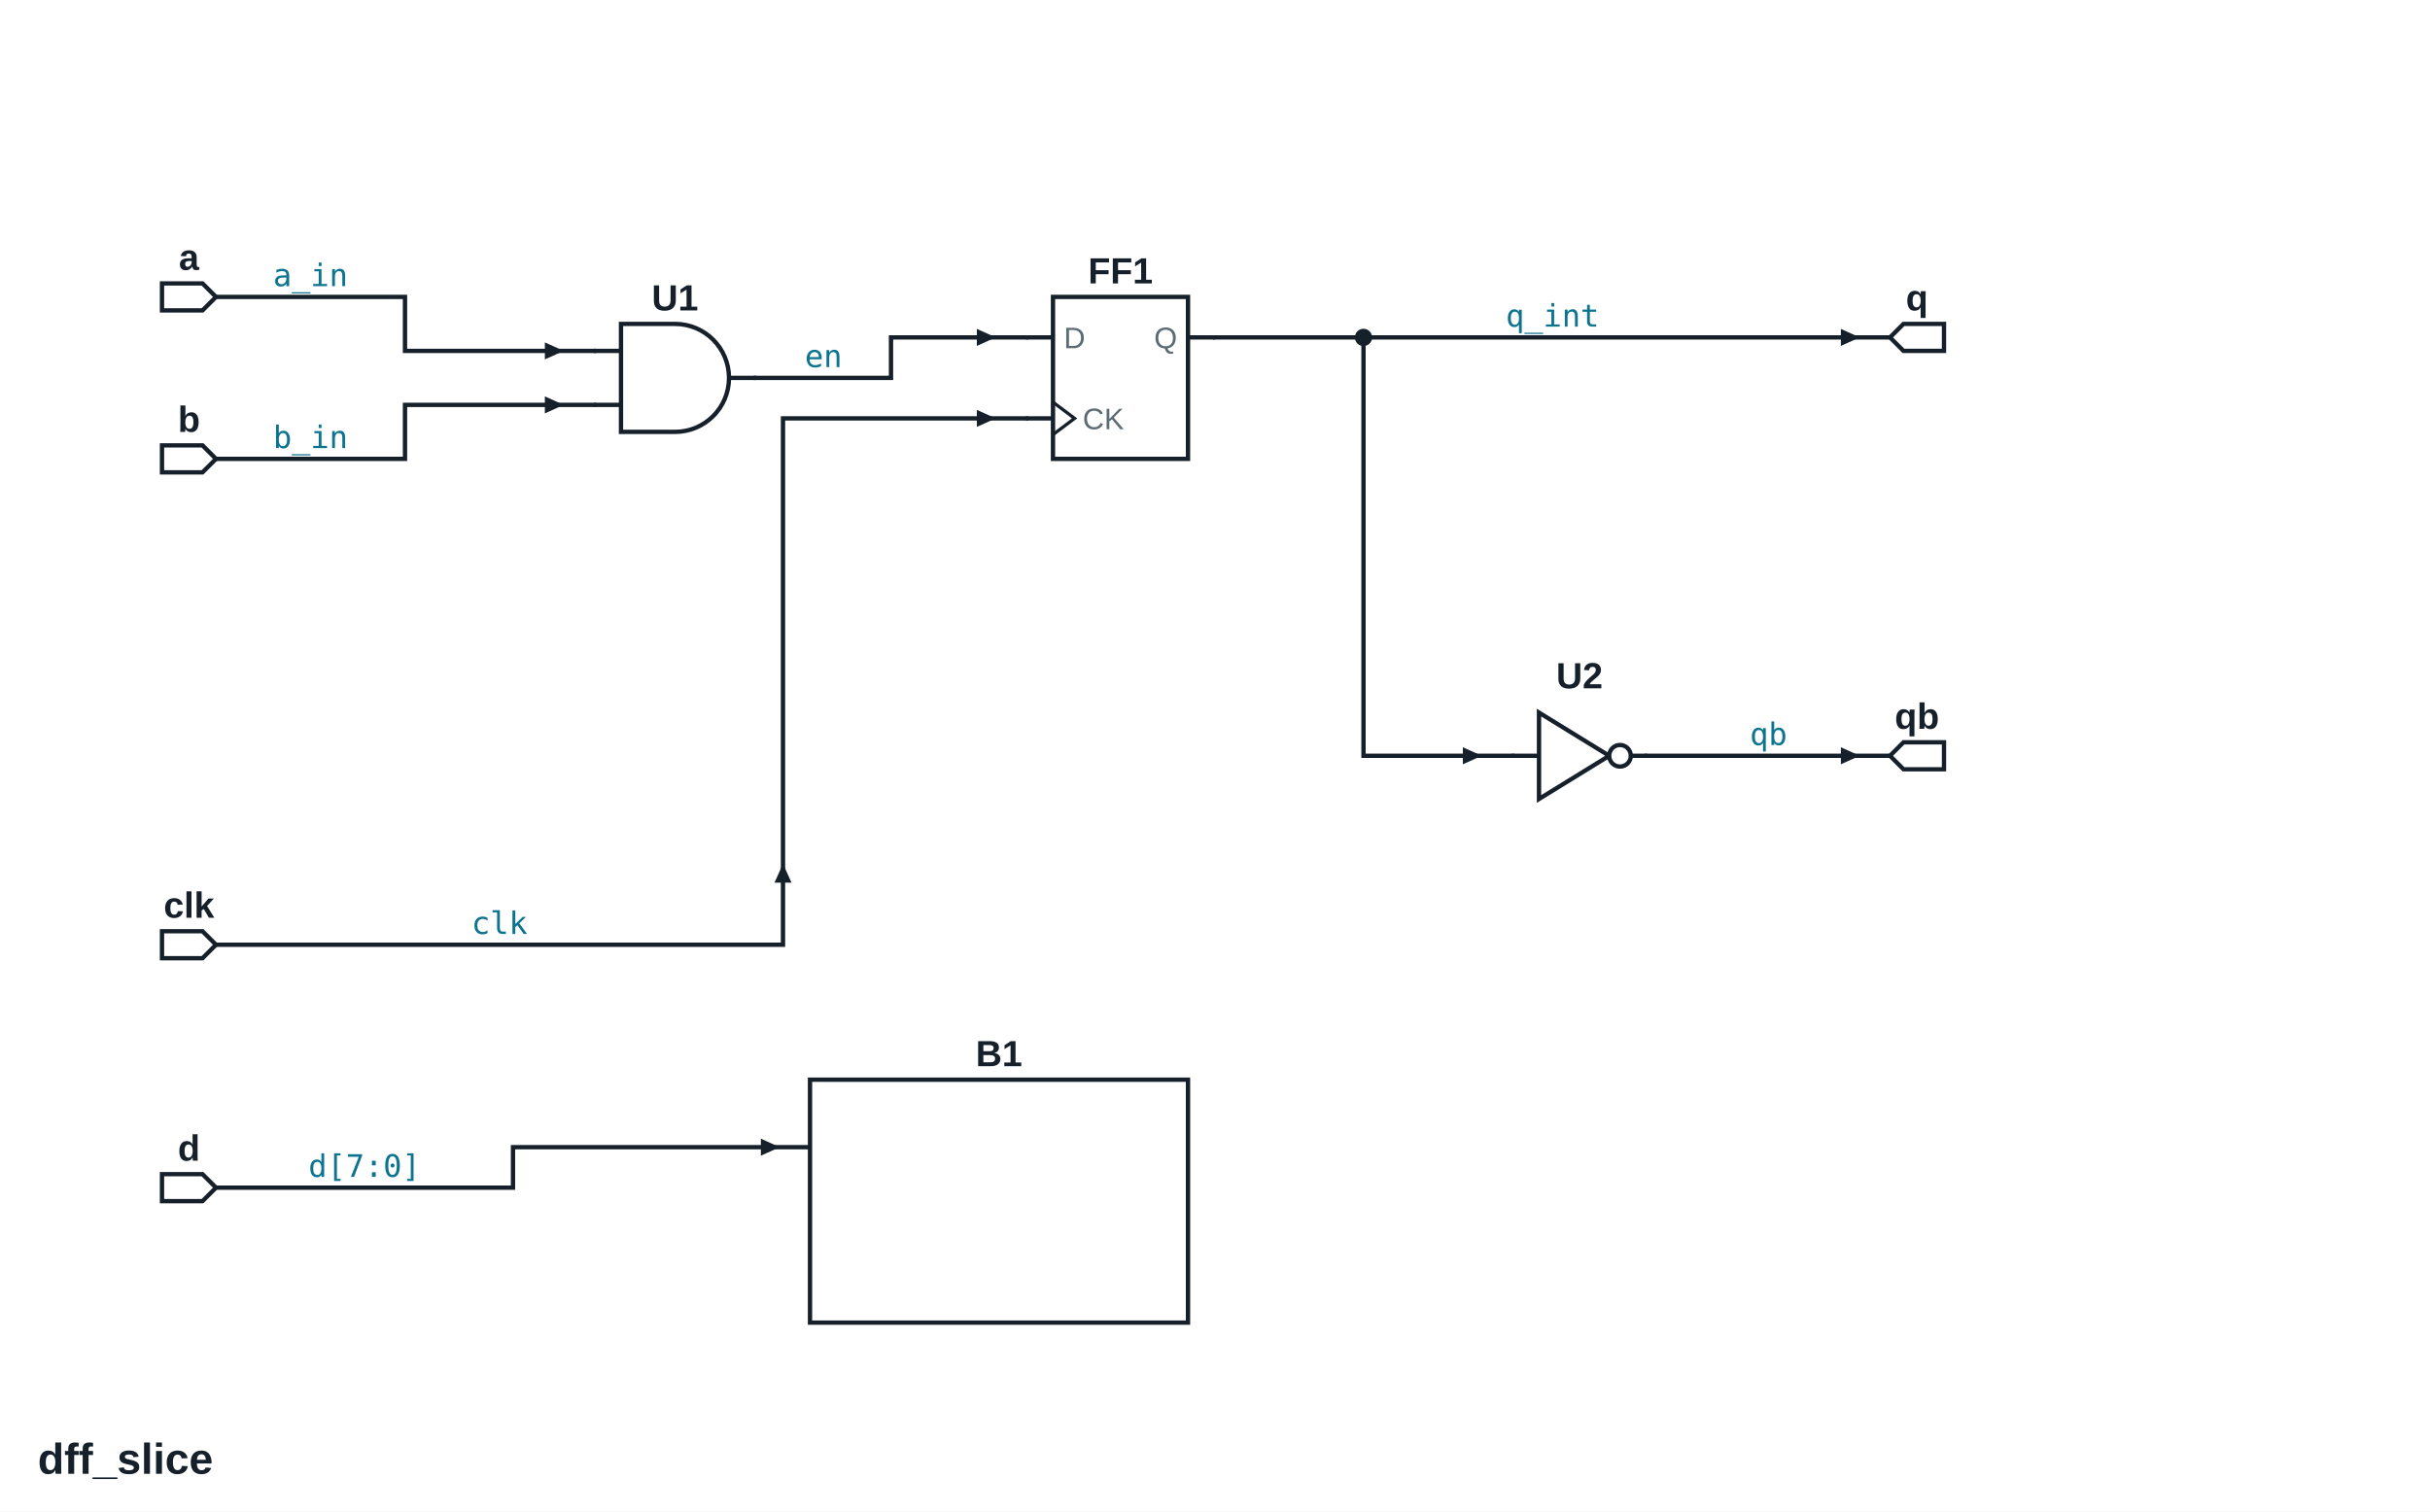
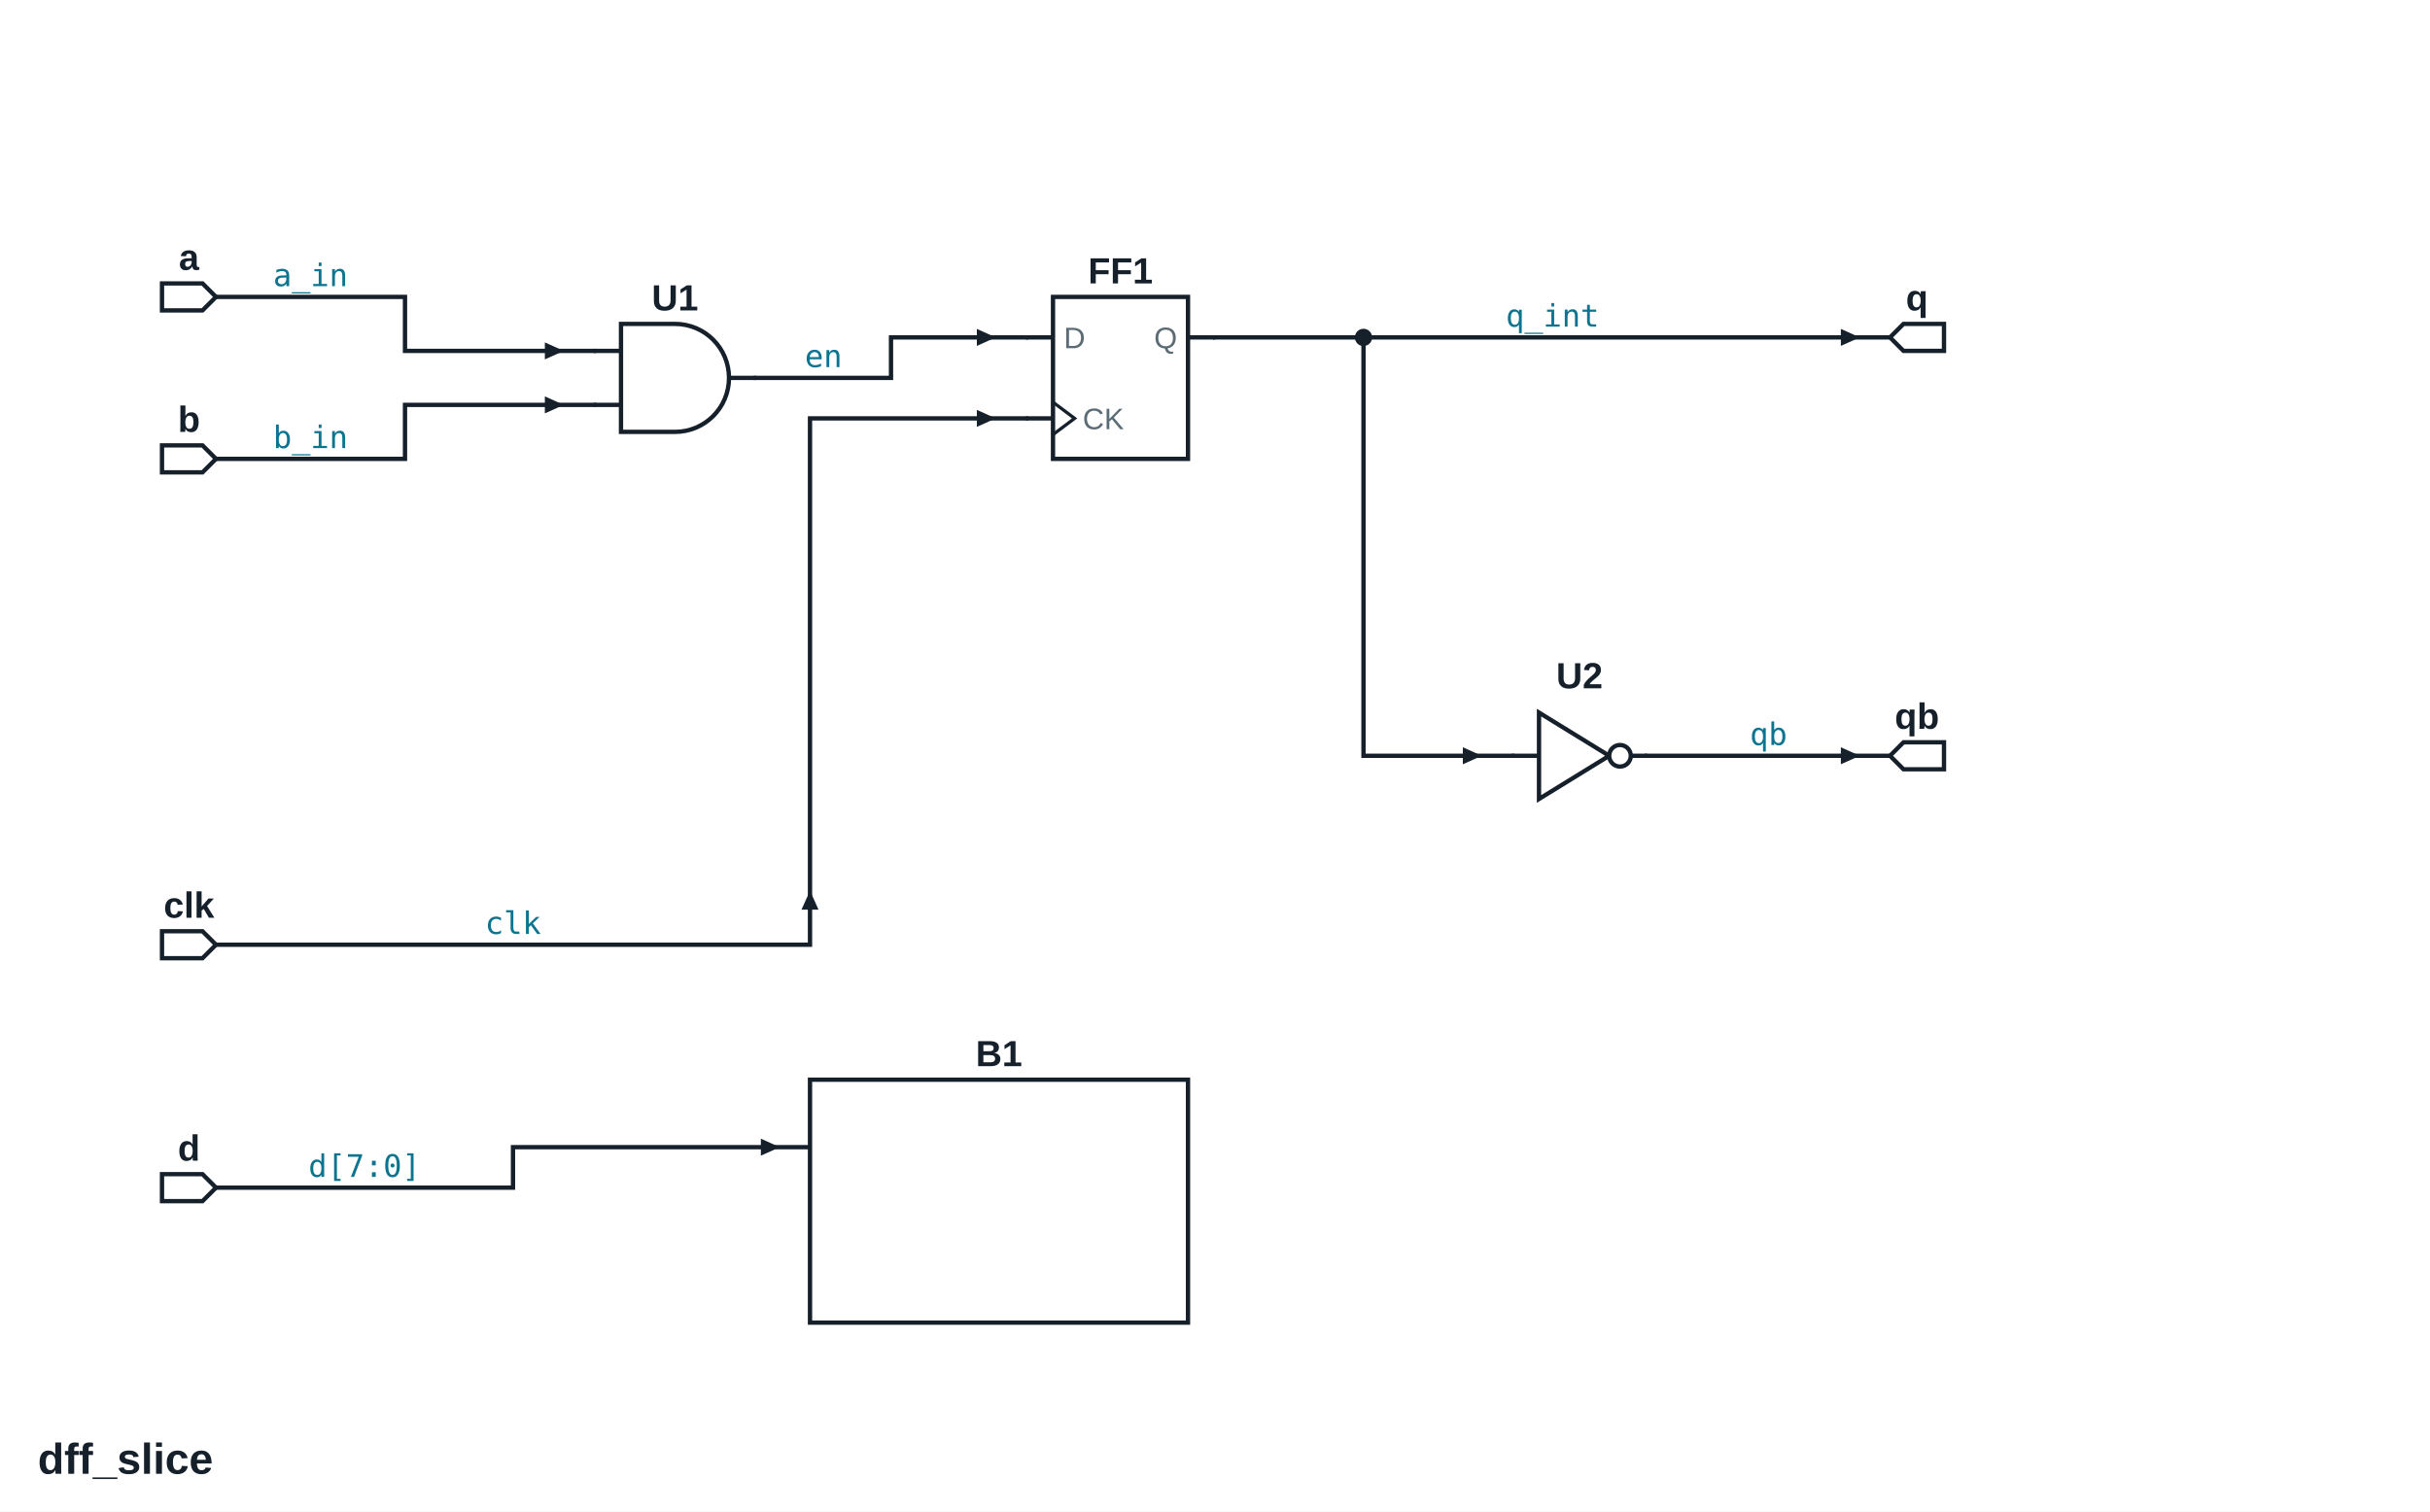
<svg xmlns="http://www.w3.org/2000/svg" width="900" height="560" viewBox="0 0 900 560" font-family="'IBM Plex Sans','IBM Plex Sans Text',Arial,Helvetica,sans-serif">
  <rect x="0" y="0" width="900" height="560" fill="#ffffff" />
  <g class="dl-shapes">
</g>
  <g class="dl-nets">
    <path class="dl-net" data-id="n1" d="M80 110 L150 110 L150 130 L220 130" fill="none" stroke="#16202b" stroke-width="1.6" stroke-linejoin="miter" stroke-linecap="square" />
    <path class="dl-net" data-id="n2" d="M80 170 L150 170 L150 150 L220 150" fill="none" stroke="#16202b" stroke-width="1.6" stroke-linejoin="miter" stroke-linecap="square" />
    <path class="dl-net" data-id="n3" d="M280 140 L330 140 L330 125 L380 125" fill="none" stroke="#16202b" stroke-width="1.6" stroke-linejoin="miter" stroke-linecap="square" />
-     <path class="dl-net" data-id="n4" d="M80 350 L290 350 L290 155 L380 155" fill="none" stroke="#16202b" stroke-width="1.6" stroke-linejoin="miter" stroke-linecap="square" />
+     <path class="dl-net" data-id="n4" d="M80 350 L300 350 L300 155 L380 155" fill="none" stroke="#16202b" stroke-width="1.6" stroke-linejoin="miter" stroke-linecap="square" />
    <path class="dl-net" data-id="n5" d="M450 125 L700 125 M450 125 L505 125 L505 280 L560 280" fill="none" stroke="#16202b" stroke-width="1.6" stroke-linejoin="miter" stroke-linecap="square" />
    <path class="dl-net" data-id="n7" d="M610 280 L700 280" fill="none" stroke="#16202b" stroke-width="1.6" stroke-linejoin="miter" stroke-linecap="square" />
    <path class="dl-net" data-id="n8" d="M80 440 L190 440 L190 425 L300 425" fill="none" stroke="#16202b" stroke-width="1.6" stroke-linejoin="miter" stroke-linecap="square" />
    <text x="115" y="106" text-anchor="middle" font-family="'IBM Plex Mono','DejaVu Sans Mono','Courier New',monospace" font-size="11.5" fill="#0d7490">a_in</text>
    <text x="115" y="166" text-anchor="middle" font-family="'IBM Plex Mono','DejaVu Sans Mono','Courier New',monospace" font-size="11.5" fill="#0d7490">b_in</text>
    <text x="305" y="136" text-anchor="middle" font-family="'IBM Plex Mono','DejaVu Sans Mono','Courier New',monospace" font-size="11.5" fill="#0d7490">en</text>
-     <text x="185" y="346" text-anchor="middle" font-family="'IBM Plex Mono','DejaVu Sans Mono','Courier New',monospace" font-size="11.5" fill="#0d7490">clk</text>
+     <text x="190" y="346" text-anchor="middle" font-family="'IBM Plex Mono','DejaVu Sans Mono','Courier New',monospace" font-size="11.5" fill="#0d7490">clk</text>
    <text x="575" y="121" text-anchor="middle" font-family="'IBM Plex Mono','DejaVu Sans Mono','Courier New',monospace" font-size="11.5" fill="#0d7490">q_int</text>
    <text x="655" y="276" text-anchor="middle" font-family="'IBM Plex Mono','DejaVu Sans Mono','Courier New',monospace" font-size="11.5" fill="#0d7490">qb</text>
    <text x="135" y="436" text-anchor="middle" font-family="'IBM Plex Mono','DejaVu Sans Mono','Courier New',monospace" font-size="11.5" fill="#0d7490">d[7:0]</text>
    <polygon points="208.8,130 201.8,133.15 201.8,126.85" fill="#16202b" />
    <polygon points="208.8,150 201.8,153.15 201.8,146.85" fill="#16202b" />
    <polygon points="368.8,125 361.8,128.15 361.8,121.85" fill="#16202b" />
-     <polygon points="290,320 293.15,327 286.85,327" fill="#16202b" />
+     <polygon points="300,330 303.15,337 296.85,337" fill="#16202b" />
    <polygon points="368.8,155 361.8,158.15 361.8,151.85" fill="#16202b" />
    <polygon points="688.8,125 681.8,128.15 681.8,121.85" fill="#16202b" />
    <polygon points="548.8,280 541.8,283.15 541.8,276.85" fill="#16202b" />
    <polygon points="688.8,280 681.8,283.15 681.8,276.85" fill="#16202b" />
    <polygon points="288.8,425 281.8,428.15 281.8,421.85" fill="#16202b" />
    <circle cx="505" cy="125" r="3.2" fill="#16202b" />
  </g>
  <g class="dl-cells">
    <g class="dl-cell" data-id="pa" data-type="port_in" transform="matrix(1,0,0,1,60,105)">
      <path d="M0 0 H15 L20 5 L15 10 H0 Z" fill="#ffffff" stroke="#16202b" stroke-width="1.6" />
    </g>
    <text x="70" y="100" text-anchor="middle" font-family="'IBM Plex Sans','IBM Plex Sans Text',Arial,Helvetica,sans-serif" font-size="13.5" font-weight="600" fill="#16202b">a</text>
    <g class="dl-cell" data-id="pb" data-type="port_in" transform="matrix(1,0,0,1,60,165)">
      <path d="M0 0 H15 L20 5 L15 10 H0 Z" fill="#ffffff" stroke="#16202b" stroke-width="1.6" />
    </g>
    <text x="70" y="160" text-anchor="middle" font-family="'IBM Plex Sans','IBM Plex Sans Text',Arial,Helvetica,sans-serif" font-size="13.5" font-weight="600" fill="#16202b">b</text>
    <g class="dl-cell" data-id="pclk" data-type="port_in" transform="matrix(1,0,0,1,60,345)">
      <path d="M0 0 H15 L20 5 L15 10 H0 Z" fill="#ffffff" stroke="#16202b" stroke-width="1.6" />
    </g>
    <text x="70" y="340" text-anchor="middle" font-family="'IBM Plex Sans','IBM Plex Sans Text',Arial,Helvetica,sans-serif" font-size="13.5" font-weight="600" fill="#16202b">clk</text>
    <g class="dl-cell" data-id="pd" data-type="port_in" transform="matrix(1,0,0,1,60,435)">
      <path d="M0 0 H15 L20 5 L15 10 H0 Z" fill="#ffffff" stroke="#16202b" stroke-width="1.6" />
    </g>
    <text x="70" y="430" text-anchor="middle" font-family="'IBM Plex Sans','IBM Plex Sans Text',Arial,Helvetica,sans-serif" font-size="13.5" font-weight="600" fill="#16202b">d</text>
    <g class="dl-cell" data-id="u1" data-type="and2" transform="matrix(1,0,0,1,220,120)">
      <line x1="0" y1="10" x2="10" y2="10" stroke="#16202b" stroke-width="1.6" />
      <line x1="0" y1="30" x2="10" y2="30" stroke="#16202b" stroke-width="1.6" />
      <path d="M10 0 H30 A20 20 0 0 1 30 40 H10 Z" fill="#ffffff" stroke="#16202b" stroke-width="1.6" />
      <line x1="50" y1="20" x2="60" y2="20" stroke="#16202b" stroke-width="1.6" />
    </g>
    <text x="250" y="115" text-anchor="middle" font-family="'IBM Plex Sans','IBM Plex Sans Text',Arial,Helvetica,sans-serif" font-size="13.5" font-weight="600" fill="#16202b">U1</text>
    <g class="dl-cell" data-id="ff1" data-type="dff" transform="matrix(1,0,0,1,380,110)">
      <line x1="0" y1="15" x2="10" y2="15" stroke="#16202b" stroke-width="1.6" />
      <line x1="0" y1="45" x2="10" y2="45" stroke="#16202b" stroke-width="1.6" />
      <rect x="10" y="0" width="50" height="60" fill="#ffffff" stroke="#16202b" stroke-width="1.6" />
      <path d="M10 39 L18 45 L10 51" fill="none" stroke="#16202b" stroke-width="1.2" />
      <line x1="60" y1="15" x2="70" y2="15" stroke="#16202b" stroke-width="1.6" />
    </g>
    <text x="394" y="129" text-anchor="start" font-family="'IBM Plex Sans','IBM Plex Sans Text',Arial,Helvetica,sans-serif" font-size="11" fill="#5b6b74">D</text>
    <text x="401" y="159" text-anchor="start" font-family="'IBM Plex Sans','IBM Plex Sans Text',Arial,Helvetica,sans-serif" font-size="11" fill="#5b6b74">CK</text>
    <text x="436" y="129" text-anchor="end" font-family="'IBM Plex Sans','IBM Plex Sans Text',Arial,Helvetica,sans-serif" font-size="11" fill="#5b6b74">Q</text>
    <text x="415" y="105" text-anchor="middle" font-family="'IBM Plex Sans','IBM Plex Sans Text',Arial,Helvetica,sans-serif" font-size="13.5" font-weight="600" fill="#16202b">FF1</text>
    <g class="dl-cell" data-id="u2" data-type="inv" transform="matrix(1,0,0,1,560,260)">
      <line x1="0" y1="20" x2="10" y2="20" stroke="#16202b" stroke-width="1.6" />
      <path d="M10 4 L10 36 L36 20 Z" fill="#ffffff" stroke="#16202b" stroke-width="1.6" />
      <circle cx="40" cy="20" r="4" fill="#ffffff" stroke="#16202b" stroke-width="1.6" />
      <line x1="44" y1="20" x2="50" y2="20" stroke="#16202b" stroke-width="1.6" />
    </g>
    <text x="585" y="255" text-anchor="middle" font-family="'IBM Plex Sans','IBM Plex Sans Text',Arial,Helvetica,sans-serif" font-size="13.5" font-weight="600" fill="#16202b">U2</text>
    <g class="dl-cell" data-id="b1" data-type="block" transform="matrix(1,0,0,1,300,400)">
      <rect x="0" y="0" width="140" height="90" fill="#ffffff" stroke="#16202b" stroke-width="1.6" />
    </g>
    <text x="370" y="395" text-anchor="middle" font-family="'IBM Plex Sans','IBM Plex Sans Text',Arial,Helvetica,sans-serif" font-size="13.5" font-weight="600" fill="#16202b">B1</text>
    <g class="dl-cell" data-id="pq" data-type="port_out" transform="matrix(1,0,0,1,700,120)">
      <path d="M20 0 H5 L0 5 L5 10 H20 Z" fill="#ffffff" stroke="#16202b" stroke-width="1.6" />
    </g>
    <text x="710" y="115" text-anchor="middle" font-family="'IBM Plex Sans','IBM Plex Sans Text',Arial,Helvetica,sans-serif" font-size="13.5" font-weight="600" fill="#16202b">q</text>
    <g class="dl-cell" data-id="pqb" data-type="port_out" transform="matrix(1,0,0,1,700,275)">
      <path d="M20 0 H5 L0 5 L5 10 H20 Z" fill="#ffffff" stroke="#16202b" stroke-width="1.6" />
    </g>
    <text x="710" y="270" text-anchor="middle" font-family="'IBM Plex Sans','IBM Plex Sans Text',Arial,Helvetica,sans-serif" font-size="13.5" font-weight="600" fill="#16202b">qb</text>
  </g>
  <text x="14" y="546" font-family="'IBM Plex Sans','IBM Plex Sans Text',Arial,Helvetica,sans-serif" font-size="16" font-weight="600" fill="#16202b">dff_slice</text>
</svg>
